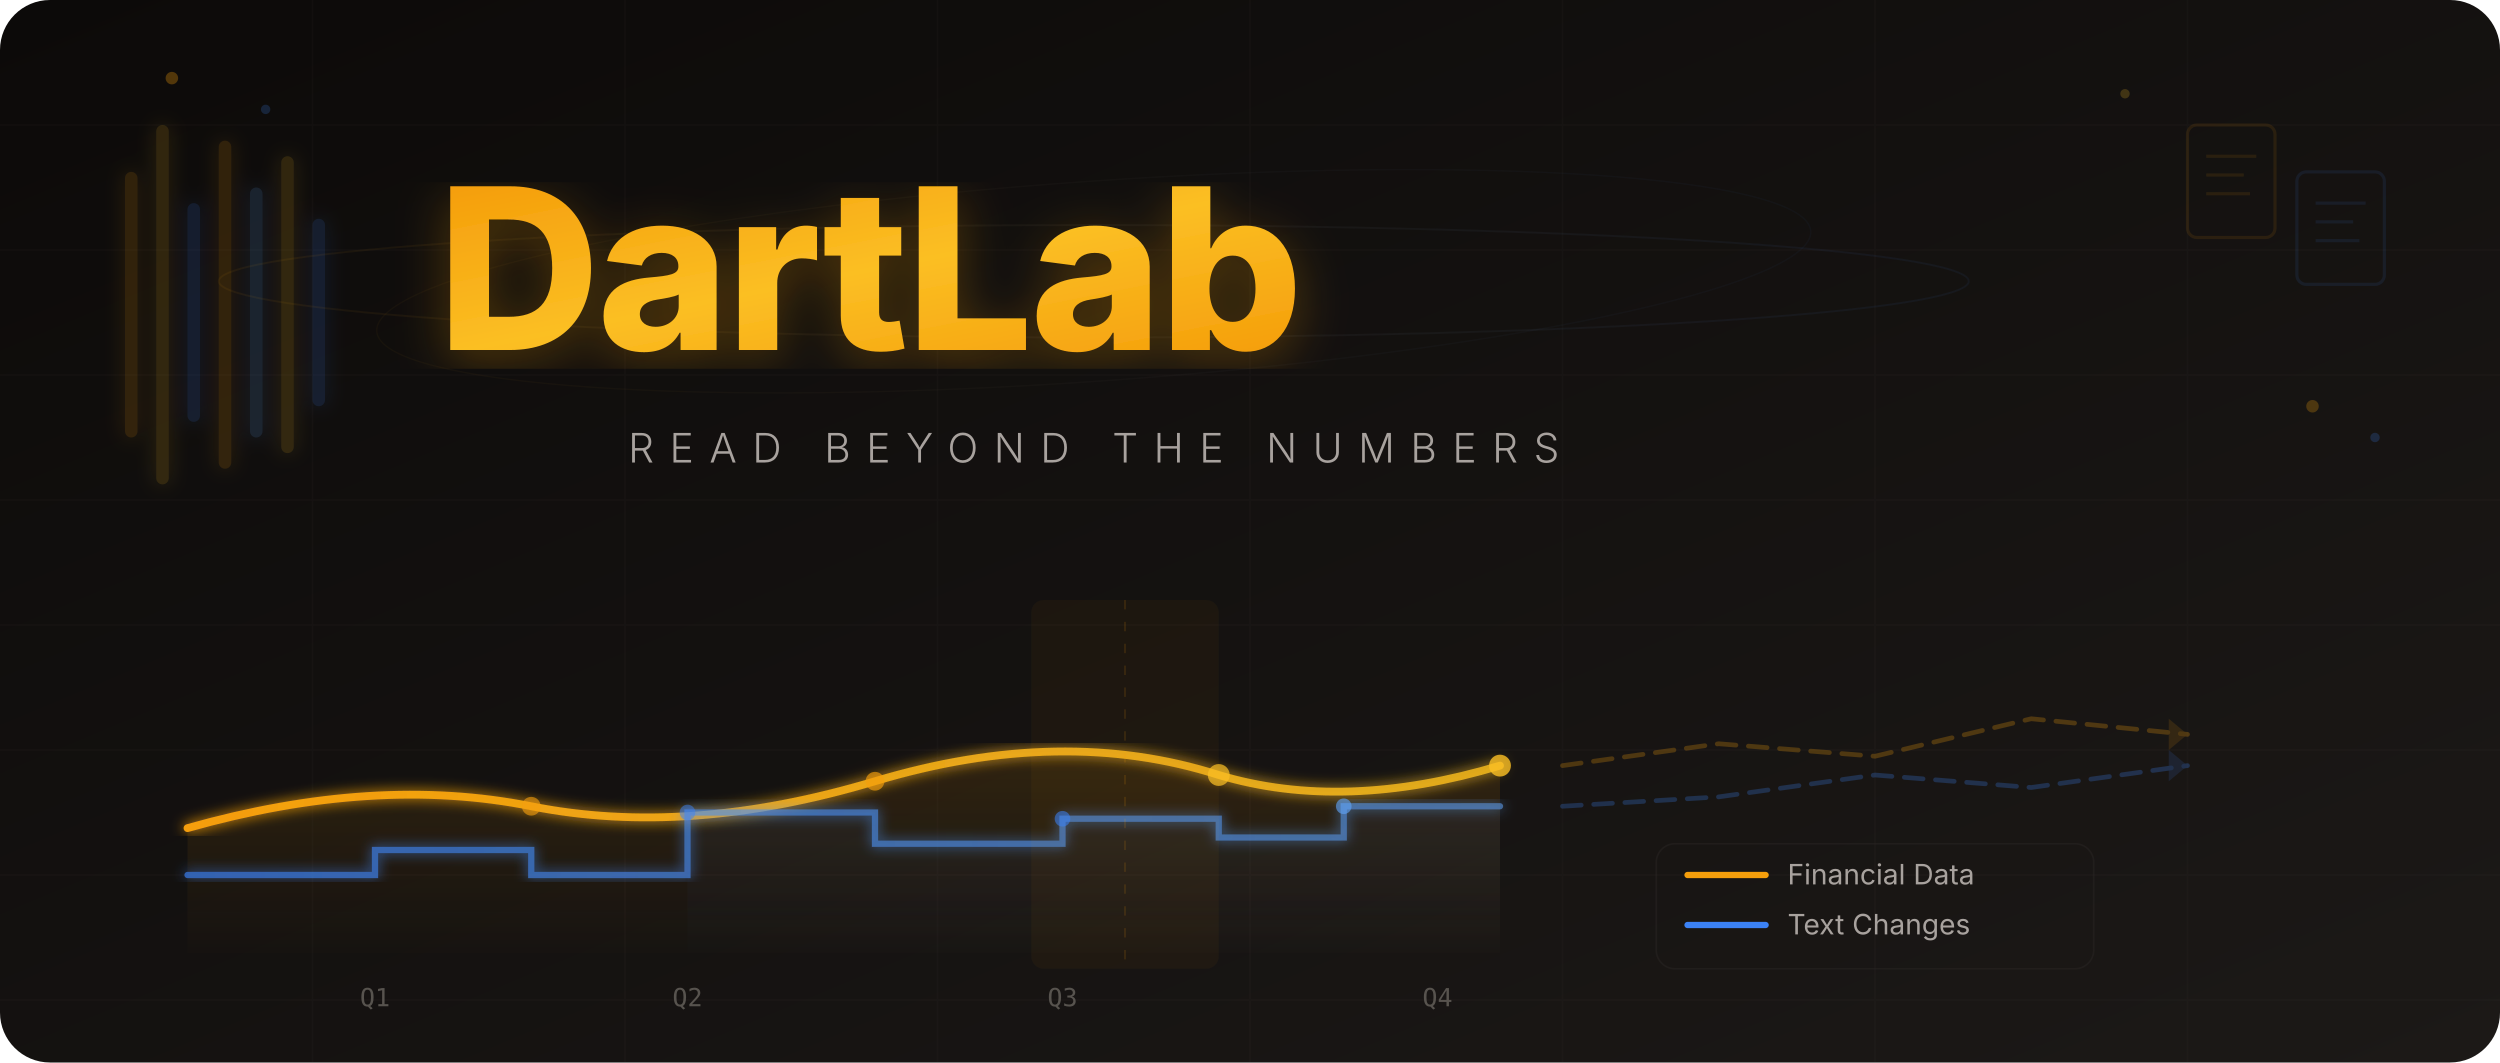
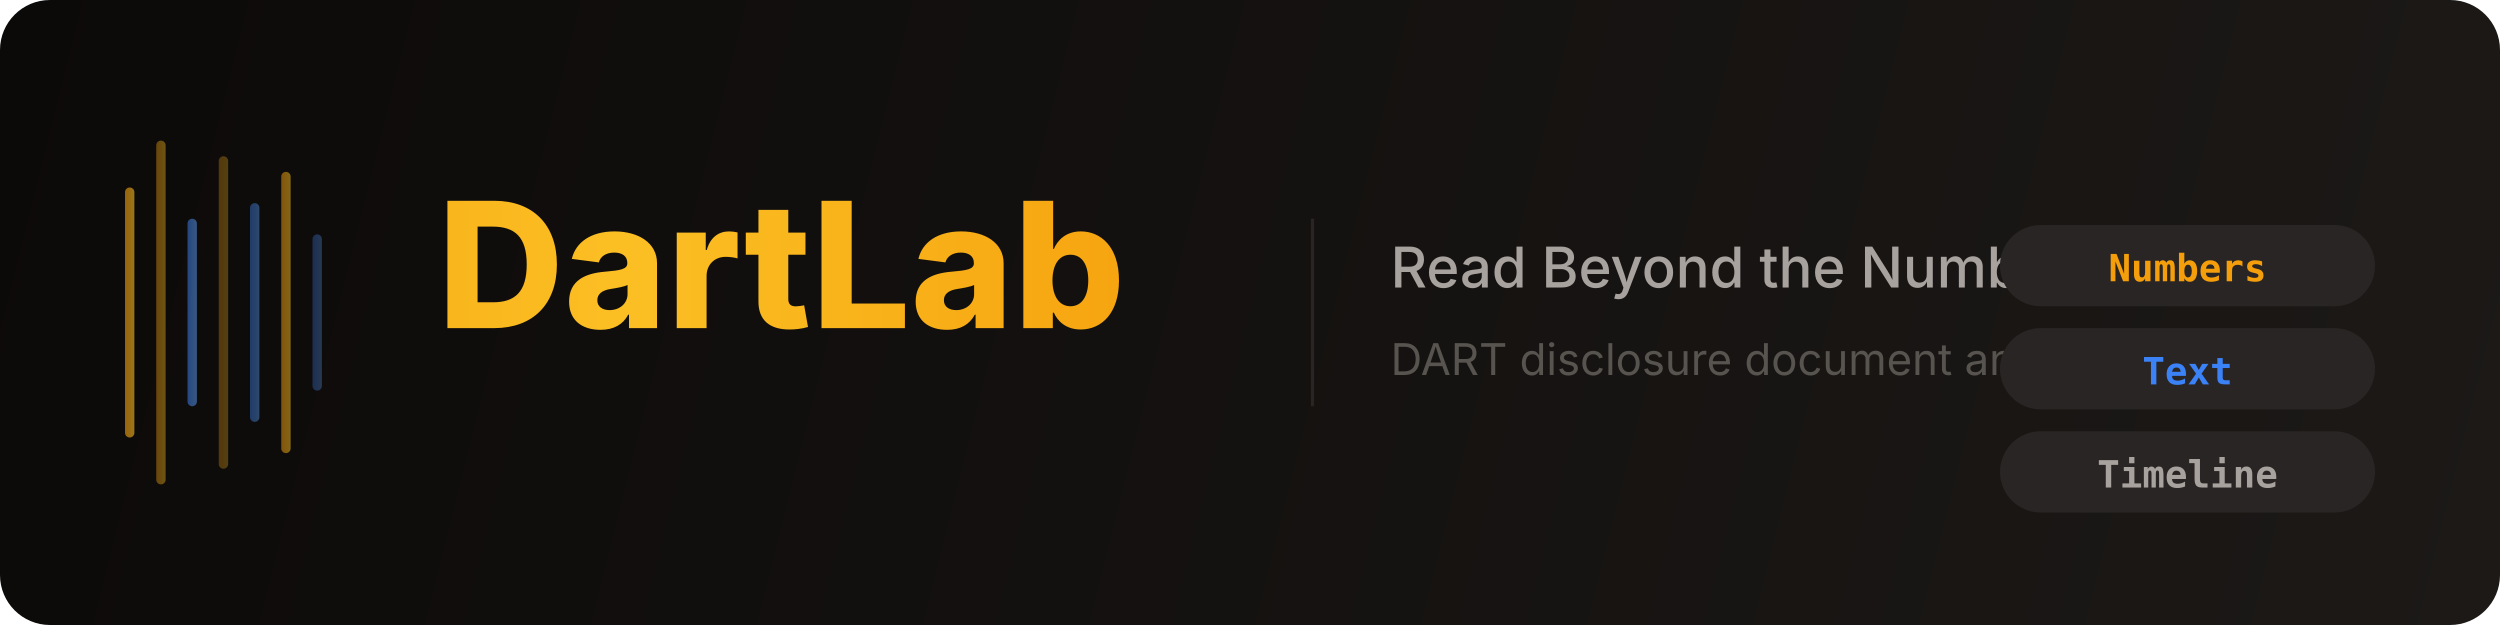
- <svg xmlns="http://www.w3.org/2000/svg" viewBox="0 0 800 340" fill="none">
+ <svg xmlns="http://www.w3.org/2000/svg" viewBox="0 0 800 200" fill="none">
  <defs>
-     <linearGradient id="bg" x1="0%" y1="0%" x2="100%" y2="100%">
-       <stop offset="0%" style="stop-color:#0c0a09;stop-opacity:1" />
-       <stop offset="100%" style="stop-color:#1c1917;stop-opacity:1" />
+     <linearGradient id="bg" x1="0" y1="0" x2="800" y2="200" gradientUnits="userSpaceOnUse">
+       <stop offset="0%" stop-color="#0c0a09" />
+       <stop offset="100%" stop-color="#1c1917" />
    </linearGradient>
-     <linearGradient id="amber-grad" x1="0%" y1="0%" x2="100%" y2="100%">
-       <stop offset="0%" style="stop-color:#f59e0b;stop-opacity:1" />
-       <stop offset="50%" style="stop-color:#fbbf24;stop-opacity:1" />
-       <stop offset="100%" style="stop-color:#f59e0b;stop-opacity:1" />
+     <linearGradient id="amber" x1="0" y1="0" x2="1" y2="0">
+       <stop offset="0%" stop-color="#f59e0b" />
+       <stop offset="100%" stop-color="#fbbf24" />
    </linearGradient>
-     <linearGradient id="blue-grad" x1="0%" y1="0%" x2="100%" y2="0%">
-       <stop offset="0%" style="stop-color:#3b82f6;stop-opacity:1" />
-       <stop offset="100%" style="stop-color:#60a5fa;stop-opacity:1" />
+     <linearGradient id="blue" x1="0" y1="0" x2="1" y2="0">
+       <stop offset="0%" stop-color="#3b82f6" />
+       <stop offset="100%" stop-color="#60a5fa" />
    </linearGradient>
-     <linearGradient id="accent" x1="0%" y1="0%" x2="100%" y2="0%">
-       <stop offset="0%" style="stop-color:#f59e0b;stop-opacity:0.8" />
-       <stop offset="100%" style="stop-color:#3b82f6;stop-opacity:0.8" />
+     <linearGradient id="textGrad" x1="0" y1="0" x2="400" y2="0" gradientUnits="userSpaceOnUse">
+       <stop offset="0%" stop-color="#f59e0b" />
+       <stop offset="50%" stop-color="#fbbf24" />
+       <stop offset="100%" stop-color="#f59e0b" />
    </linearGradient>
-     <linearGradient id="line-hist" x1="0%" y1="0%" x2="100%" y2="0%">
-       <stop offset="0%" style="stop-color:#f59e0b;stop-opacity:1" />
-       <stop offset="100%" style="stop-color:#fbbf24;stop-opacity:0.8" />
-     </linearGradient>
-     <linearGradient id="line-text" x1="0%" y1="0%" x2="100%" y2="0%">
-       <stop offset="0%" style="stop-color:#3b82f6;stop-opacity:1" />
-       <stop offset="100%" style="stop-color:#60a5fa;stop-opacity:0.8" />
-     </linearGradient>
-     <linearGradient id="divider-grad" x1="0%" y1="0%" x2="100%" y2="0%">
-       <stop offset="0%" style="stop-color:#f59e0b;stop-opacity:0" />
-       <stop offset="30%" style="stop-color:#f59e0b;stop-opacity:0.3" />
-       <stop offset="70%" style="stop-color:#3b82f6;stop-opacity:0.3" />
-       <stop offset="100%" style="stop-color:#3b82f6;stop-opacity:0" />
-     </linearGradient>
-     <linearGradient id="area-amber" x1="0%" y1="0%" x2="0%" y2="100%">
-       <stop offset="0%" style="stop-color:#f59e0b;stop-opacity:0.2" />
-       <stop offset="100%" style="stop-color:#f59e0b;stop-opacity:0.01" />
-     </linearGradient>
-     <linearGradient id="area-blue" x1="0%" y1="0%" x2="0%" y2="100%">
-       <stop offset="0%" style="stop-color:#3b82f6;stop-opacity:0.15" />
-       <stop offset="100%" style="stop-color:#3b82f6;stop-opacity:0.01" />
-     </linearGradient>
-     <filter id="shadow">
-       <feDropShadow dx="0" dy="4" stdDeviation="8" flood-color="#f59e0b" flood-opacity="0.3" />
-     </filter>
-     <filter id="glow-filter">
-       <feGaussianBlur stdDeviation="3" result="blur" />
-       <feMerge>
-         <feMergeNode in="blur" />
-         <feMergeNode in="SourceGraphic" />
-       </feMerge>
-     </filter>
-     <filter id="line-glow">
-       <feGaussianBlur stdDeviation="2" result="blur" />
-       <feMerge>
-         <feMergeNode in="blur" />
-         <feMergeNode in="SourceGraphic" />
-       </feMerge>
-     </filter>
  </defs>
-   <rect width="800" height="340" rx="16" fill="url(#bg)" />
-   <g opacity="0.03">
-     <line x1="0" y1="40" x2="800" y2="40" stroke="#a8a29e" stroke-width="0.5" />
-     <line x1="0" y1="80" x2="800" y2="80" stroke="#a8a29e" stroke-width="0.5" />
-     <line x1="0" y1="120" x2="800" y2="120" stroke="#a8a29e" stroke-width="0.5" />
-     <line x1="0" y1="160" x2="800" y2="160" stroke="#a8a29e" stroke-width="0.5" />
-     <line x1="0" y1="200" x2="800" y2="200" stroke="#a8a29e" stroke-width="0.5" />
-     <line x1="0" y1="240" x2="800" y2="240" stroke="#a8a29e" stroke-width="0.5" />
-     <line x1="0" y1="280" x2="800" y2="280" stroke="#a8a29e" stroke-width="0.5" />
-     <line x1="0" y1="320" x2="800" y2="320" stroke="#a8a29e" stroke-width="0.5" />
-     <line x1="100" y1="0" x2="100" y2="340" stroke="#a8a29e" stroke-width="0.5" />
-     <line x1="200" y1="0" x2="200" y2="340" stroke="#a8a29e" stroke-width="0.5" />
-     <line x1="300" y1="0" x2="300" y2="340" stroke="#a8a29e" stroke-width="0.5" />
-     <line x1="400" y1="0" x2="400" y2="340" stroke="#a8a29e" stroke-width="0.5" />
-     <line x1="500" y1="0" x2="500" y2="340" stroke="#a8a29e" stroke-width="0.5" />
-     <line x1="600" y1="0" x2="600" y2="340" stroke="#a8a29e" stroke-width="0.5" />
-     <line x1="700" y1="0" x2="700" y2="340" stroke="#a8a29e" stroke-width="0.5" />
-   </g>
-   <g opacity="0.15" filter="url(#glow-filter)">
-     <rect x="40" y="55" width="4" height="85" rx="2" fill="#f59e0b" />
-     <rect x="50" y="40" width="4" height="115" rx="2" fill="#fbbf24" />
-     <rect x="60" y="65" width="4" height="70" rx="2" fill="#3b82f6" />
-     <rect x="70" y="45" width="4" height="105" rx="2" fill="#f59e0b" />
-     <rect x="80" y="60" width="4" height="80" rx="2" fill="#60a5fa" />
-     <rect x="90" y="50" width="4" height="95" rx="2" fill="#fbbf24" />
-     <rect x="100" y="70" width="4" height="60" rx="2" fill="#3b82f6" />
-   </g>
-   <g opacity="0.1">
-     <rect x="700" y="40" width="28" height="36" rx="3" stroke="#f59e0b" stroke-width="1" fill="none" />
-     <line x1="706" y1="50" x2="722" y2="50" stroke="#f59e0b" stroke-width="1" />
-     <line x1="706" y1="56" x2="718" y2="56" stroke="#f59e0b" stroke-width="1" />
-     <line x1="706" y1="62" x2="720" y2="62" stroke="#f59e0b" stroke-width="1" />
-     <rect x="735" y="55" width="28" height="36" rx="3" stroke="#3b82f6" stroke-width="1" fill="none" />
-     <line x1="741" y1="65" x2="757" y2="65" stroke="#3b82f6" stroke-width="1" />
-     <line x1="741" y1="71" x2="753" y2="71" stroke="#3b82f6" stroke-width="1" />
-     <line x1="741" y1="77" x2="755" y2="77" stroke="#3b82f6" stroke-width="1" />
-   </g>
-   <ellipse cx="350" cy="90" rx="280" ry="18" stroke="url(#accent)" stroke-width="0.6" fill="none" opacity="0.08" />
-   <ellipse cx="350" cy="90" rx="230" ry="32" stroke="url(#accent)" stroke-width="0.4" fill="none" opacity="0.05" transform="rotate(-4, 350, 90)" />
-   <text x="140" y="112" font-family="'Inter', 'Segoe UI', 'SF Pro Display', -apple-system, sans-serif" font-size="72" font-weight="800" fill="url(#amber-grad)" filter="url(#shadow)" letter-spacing="-1">DartLab</text>
-   <text x="350" y="148" font-family="'Inter', 'Segoe UI', 'SF Pro Display', -apple-system, sans-serif" font-size="13" fill="#a8a29e" text-anchor="middle" letter-spacing="5" font-weight="300">READ BEYOND THE NUMBERS</text>
-   <circle cx="55" cy="25" r="2" fill="#f59e0b" opacity="0.3" />
-   <circle cx="85" cy="35" r="1.5" fill="#3b82f6" opacity="0.2" />
-   <circle cx="740" cy="130" r="2" fill="#f59e0b" opacity="0.25" />
-   <circle cx="760" cy="140" r="1.5" fill="#3b82f6" opacity="0.2" />
-   <circle cx="680" cy="30" r="1.5" fill="#fbbf24" opacity="0.2" />
-   <line x1="60" y1="175" x2="740" y2="175" stroke="url(#divider-grad)" stroke-width="1" />
-   <path d="M 60 265 Q 120 248, 170 258 Q 220 268, 280 250 Q 340 232, 390 248 Q 430 260, 480 245 L 480 305 L 60 305 Z" fill="url(#area-amber)" opacity="0.6" />
-   <path d="M 60 265 Q 120 248, 170 258 Q 220 268, 280 250 Q 340 232, 390 248 Q 430 260, 480 245" stroke="url(#line-hist)" stroke-width="2.5" fill="none" stroke-linecap="round" filter="url(#line-glow)" />
-   <path d="M 60 280 L 120 280 L 120 272 L 170 272 L 170 280 L 220 280 L 220 260 L 280 260 L 280 270 L 340 270 L 340 262 L 390 262 L 390 268 L 430 268 L 430 258 L 480 258" stroke="url(#line-text)" stroke-width="2" fill="none" stroke-linecap="round" opacity="0.7" filter="url(#line-glow)" />
-   <path d="M 220 260 L 280 260 L 280 270 L 340 270 L 340 262 L 390 262 L 390 268 L 430 268 L 430 258 L 480 258 L 480 305 L 220 305 Z" fill="url(#area-blue)" opacity="0.4" />
-   <rect x="330" y="192" width="60" height="118" rx="4" fill="#f59e0b" opacity="0.04" />
-   <line x1="360" y1="192" x2="360" y2="310" stroke="#f59e0b" stroke-width="0.5" stroke-dasharray="3,4" opacity="0.15" />
-   <circle cx="170" cy="258" r="3" fill="#f59e0b" opacity="0.6" />
-   <circle cx="280" cy="250" r="3" fill="#f59e0b" opacity="0.65" />
-   <circle cx="390" cy="248" r="3.5" fill="#fbbf24" opacity="0.7" />
-   <circle cx="480" cy="245" r="3.5" fill="#fbbf24" opacity="0.8" />
-   <circle cx="220" cy="260" r="2.5" fill="#3b82f6" opacity="0.5" />
-   <circle cx="340" cy="262" r="2.5" fill="#3b82f6" opacity="0.55" />
-   <circle cx="430" cy="258" r="2.5" fill="#60a5fa" opacity="0.6" />
-   <g opacity="0.25">
-     <path d="M 500 245 L 550 238 L 600 242 L 650 230 L 700 235" stroke="#f59e0b" stroke-width="1.5" fill="none" stroke-dasharray="6,4" stroke-linecap="round" />
-     <path d="M 500 258 L 550 255 L 600 248 L 650 252 L 700 245" stroke="#3b82f6" stroke-width="1.5" fill="none" stroke-dasharray="6,4" stroke-linecap="round" />
-     <polygon points="700,235 694,230 694,240" fill="#f59e0b" opacity="0.5" />
-     <polygon points="700,245 694,240 694,250" fill="#3b82f6" opacity="0.5" />
-   </g>
-   <text x="120" y="322" font-family="'JetBrains Mono', 'Fira Code', monospace" font-size="8" fill="#57534e" text-anchor="middle">Q1</text>
-   <text x="220" y="322" font-family="'JetBrains Mono', 'Fira Code', monospace" font-size="8" fill="#57534e" text-anchor="middle">Q2</text>
-   <text x="340" y="322" font-family="'JetBrains Mono', 'Fira Code', monospace" font-size="8" fill="#57534e" text-anchor="middle">Q3</text>
-   <text x="460" y="322" font-family="'JetBrains Mono', 'Fira Code', monospace" font-size="8" fill="#57534e" text-anchor="middle">Q4</text>
-   <line x1="540" y1="280" x2="565" y2="280" stroke="#f59e0b" stroke-width="2" stroke-linecap="round" />
-   <text x="572" y="283" font-family="'Inter', 'Segoe UI', sans-serif" font-size="9" fill="#a8a29e">Financial Data</text>
-   <line x1="540" y1="296" x2="565" y2="296" stroke="#3b82f6" stroke-width="2" stroke-linecap="round" />
-   <text x="572" y="299" font-family="'Inter', 'Segoe UI', sans-serif" font-size="9" fill="#a8a29e">Text Changes</text>
-   <rect x="530" y="270" width="140" height="40" rx="6" stroke="#292524" stroke-width="0.5" fill="none" opacity="0.5" />
+   <rect width="800" height="200" rx="16" fill="url(#bg)" />
+   <rect x="40" y="60" width="3" height="80" rx="1.5" fill="url(#amber)" opacity="0.6" />
+   <rect x="50" y="45" width="3" height="110" rx="1.5" fill="url(#amber)" opacity="0.4" />
+   <rect x="60" y="70" width="3" height="60" rx="1.5" fill="url(#blue)" opacity="0.5" />
+   <rect x="70" y="50" width="3" height="100" rx="1.5" fill="url(#amber)" opacity="0.3" />
+   <rect x="80" y="65" width="3" height="70" rx="1.5" fill="url(#blue)" opacity="0.4" />
+   <rect x="90" y="55" width="3" height="90" rx="1.5" fill="url(#amber)" opacity="0.5" />
+   <rect x="100" y="75" width="3" height="50" rx="1.5" fill="url(#blue)" opacity="0.3" />
+   <text x="140" y="105" font-family="'Inter', 'Segoe UI', system-ui, sans-serif" font-size="56" font-weight="800" fill="url(#textGrad)">DartLab</text>
+   <line x1="420" y1="70" x2="420" y2="130" stroke="#292524" stroke-width="1" />
+   <text x="445" y="92" font-family="'Inter', 'Segoe UI', system-ui, sans-serif" font-size="18" font-weight="500" fill="#a8a29e">Read Beyond the Numbers</text>
+   <text x="445" y="120" font-family="'Inter', 'Segoe UI', system-ui, sans-serif" font-size="14" font-weight="400" fill="#57534e">DART disclosure document analysis</text>
+   <rect x="640" y="72" width="120" height="26" rx="13" fill="#292524" />
+   <text x="700" y="90" font-family="'JetBrains Mono', 'Fira Code', monospace" font-size="12" font-weight="600" fill="#f59e0b" text-anchor="middle">Numbers</text>
+   <rect x="640" y="105" width="120" height="26" rx="13" fill="#292524" />
+   <text x="700" y="123" font-family="'JetBrains Mono', 'Fira Code', monospace" font-size="12" font-weight="600" fill="#3b82f6" text-anchor="middle">Text</text>
+   <rect x="640" y="138" width="120" height="26" rx="13" fill="#292524" />
+   <text x="700" y="156" font-family="'JetBrains Mono', 'Fira Code', monospace" font-size="12" font-weight="600" fill="#a8a29e" text-anchor="middle">Timeline</text>
</svg>
